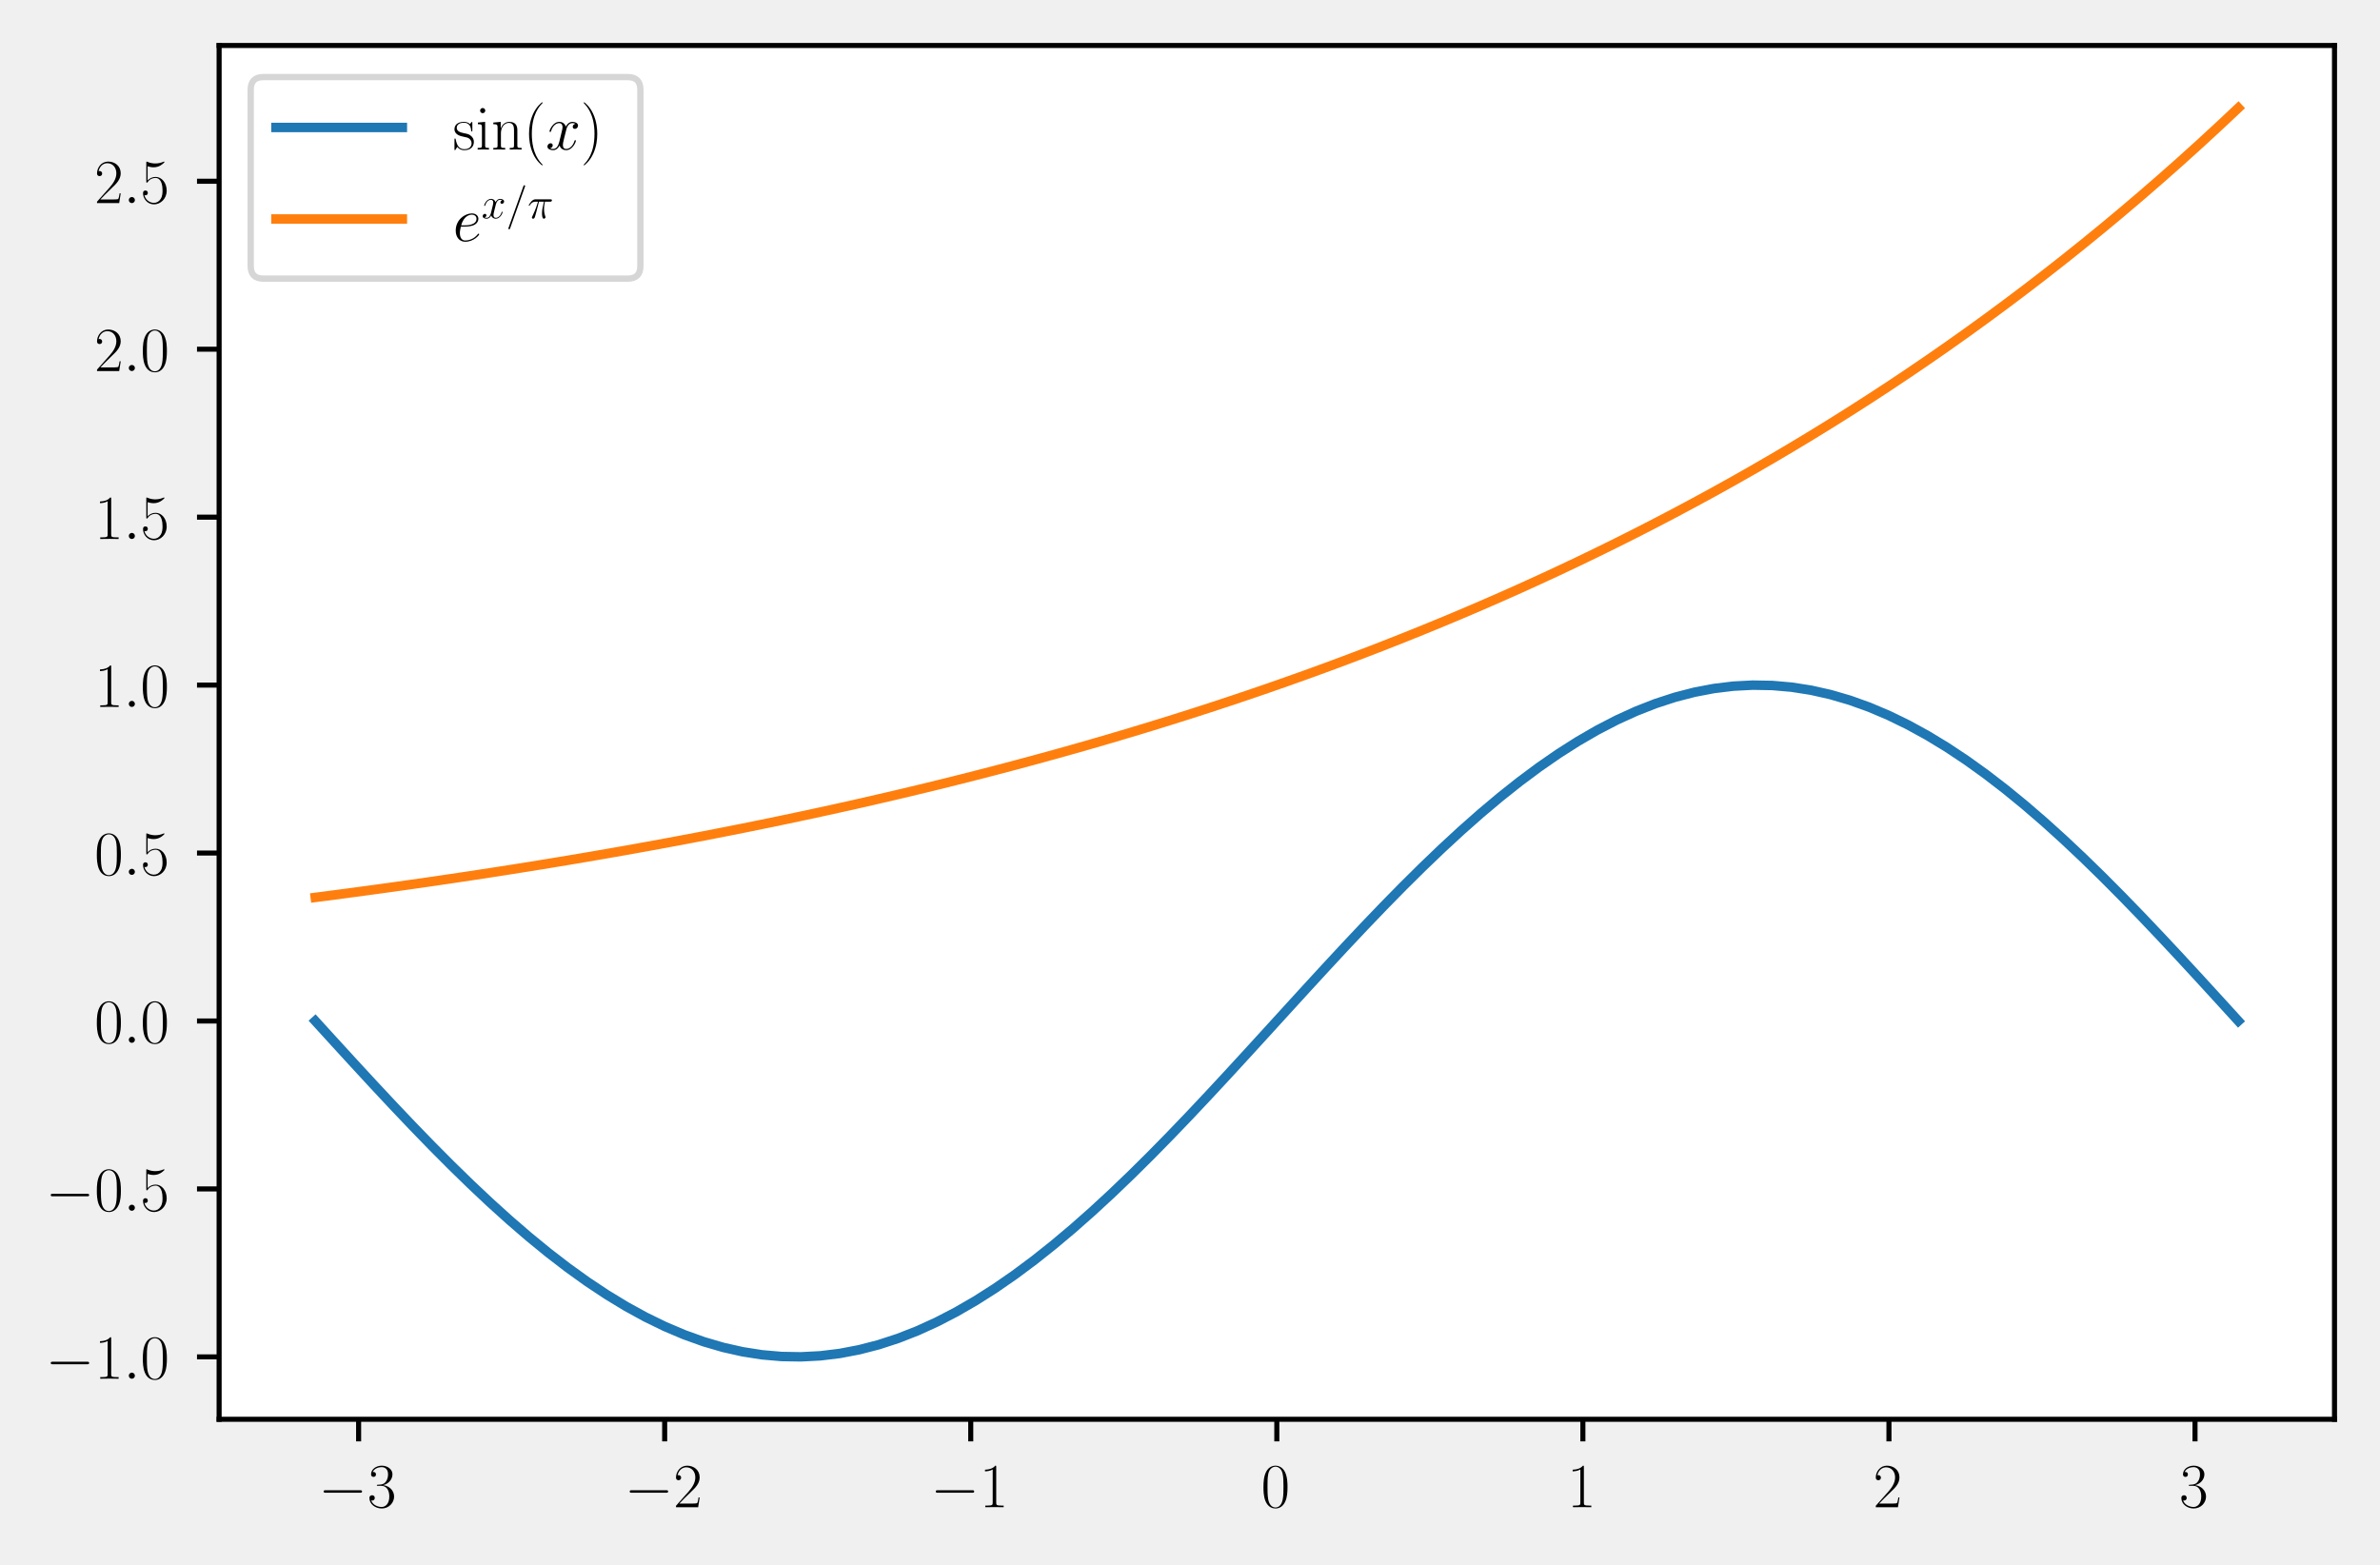
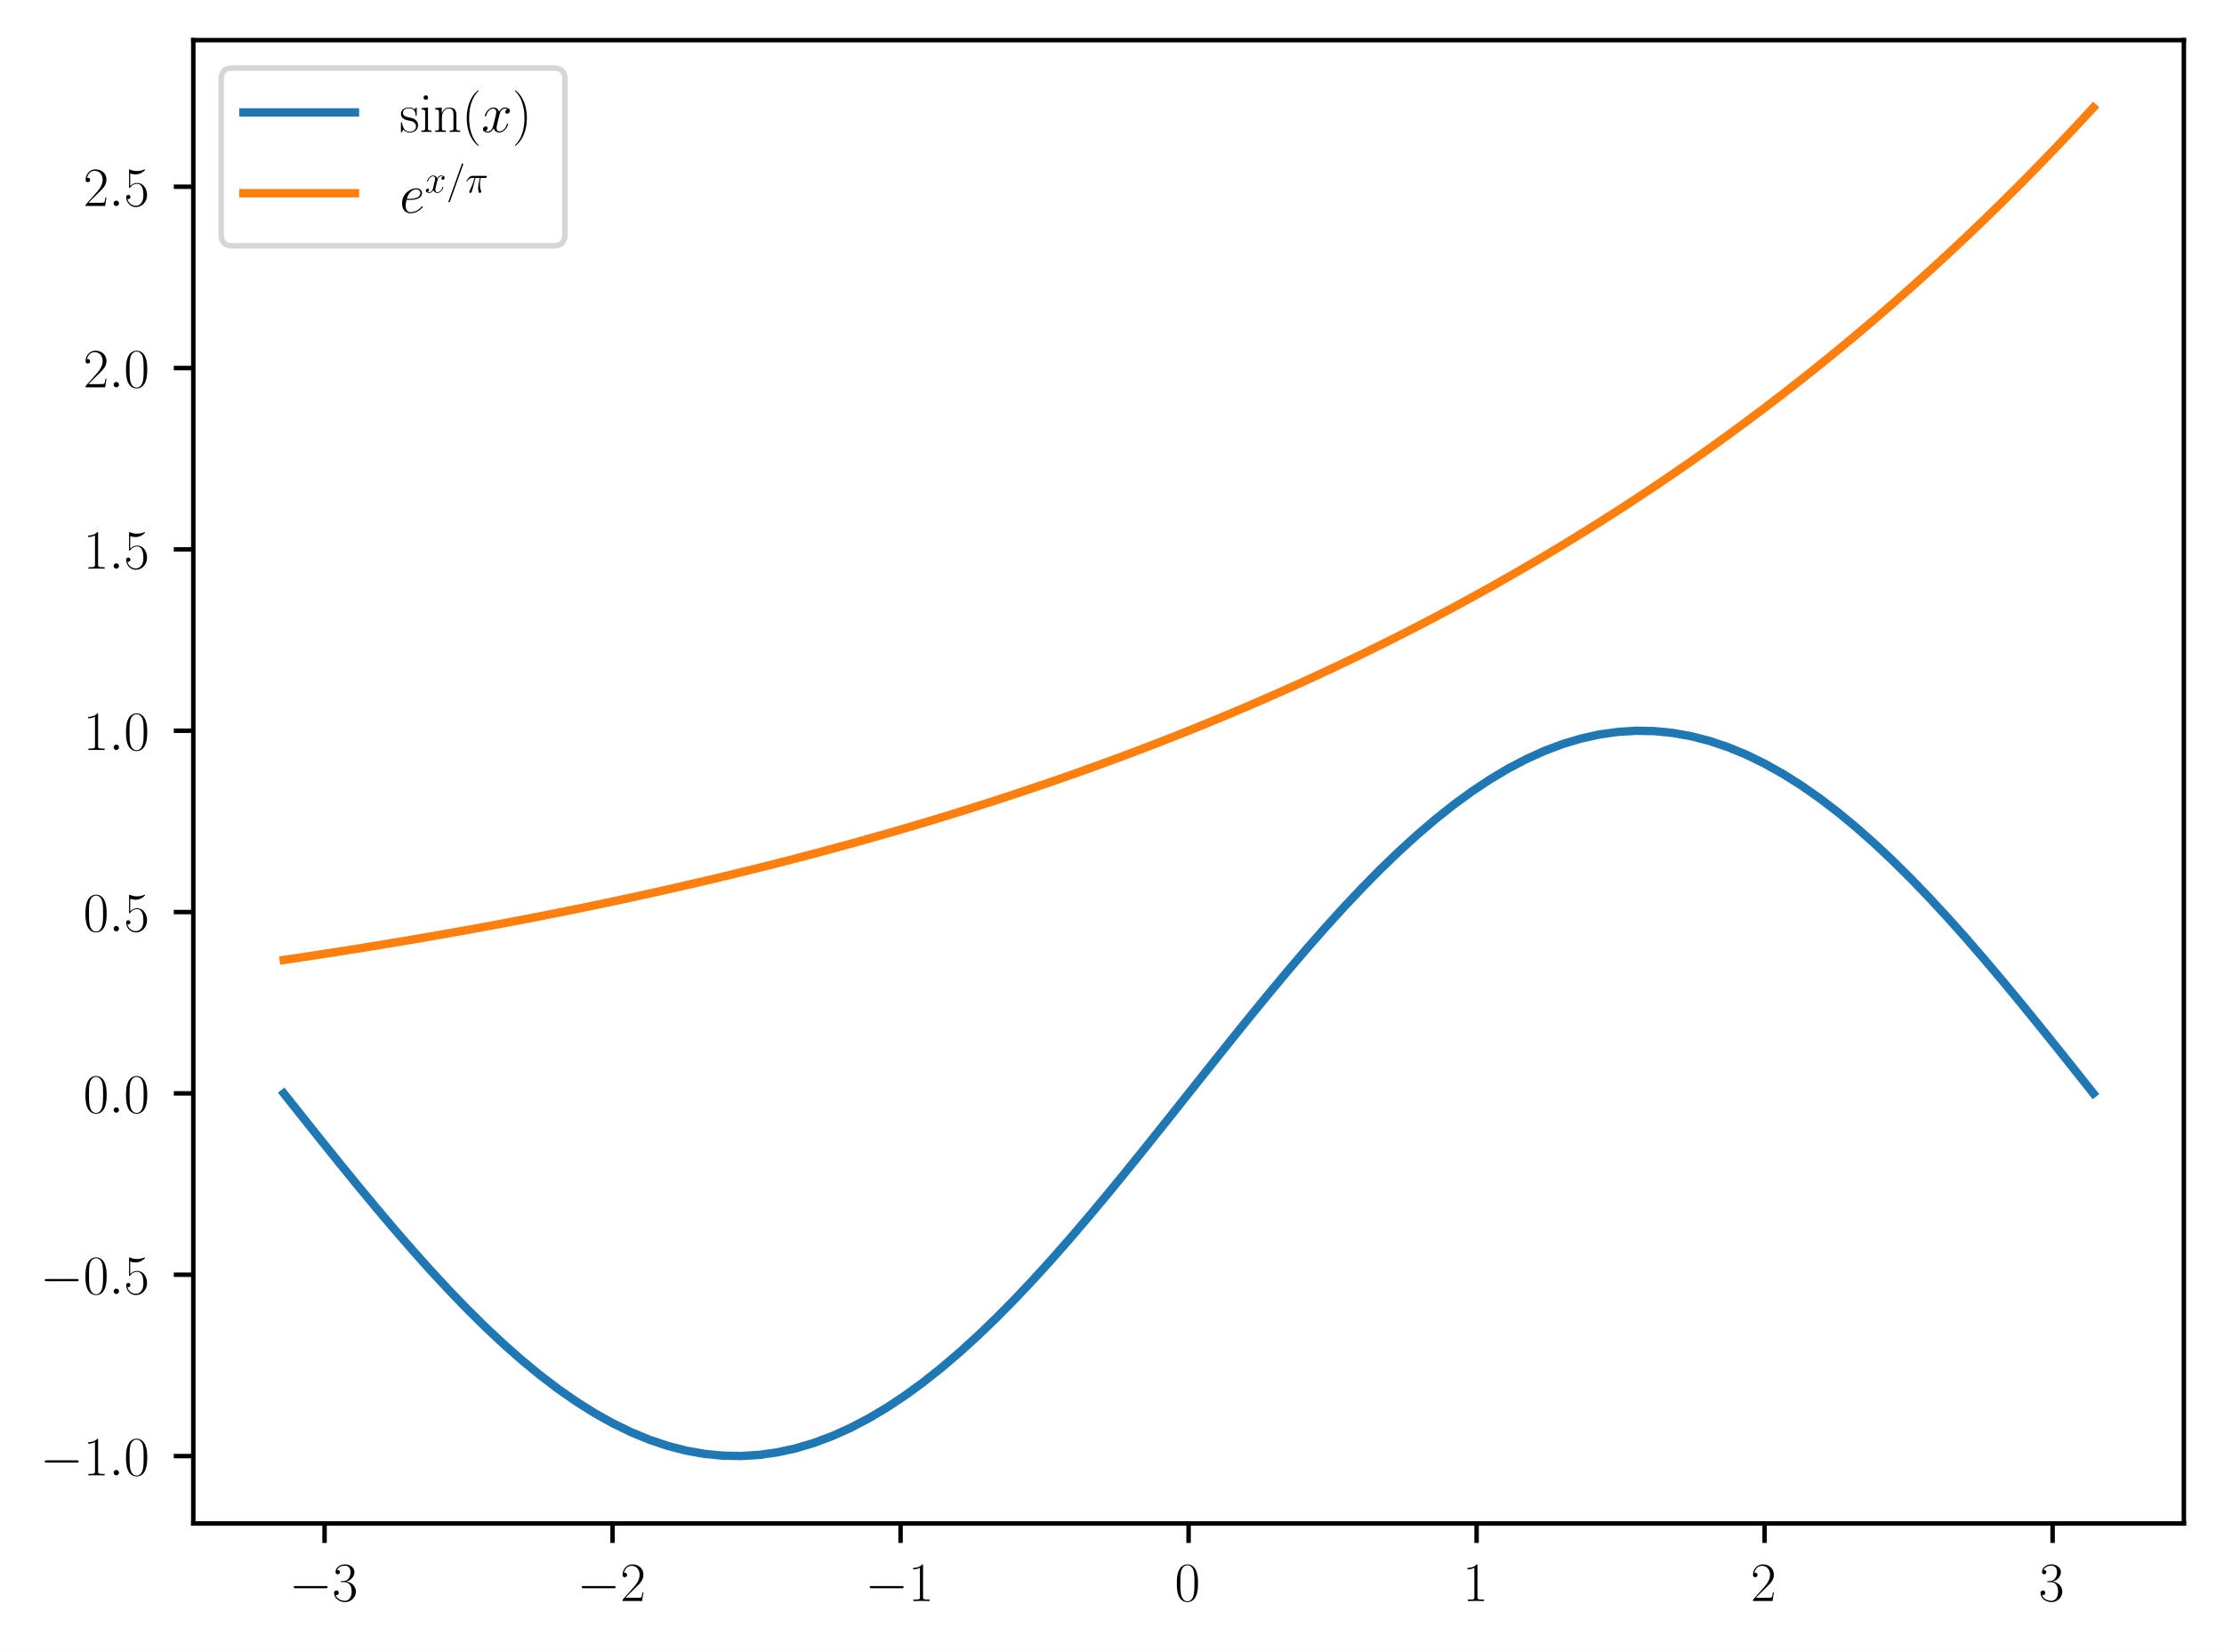
- <svg xmlns="http://www.w3.org/2000/svg" xmlns:xlink="http://www.w3.org/1999/xlink" width="376.679pt" height="247.696pt" viewBox="0 0 376.679 247.696" version="1.1">
+ <svg xmlns="http://www.w3.org/2000/svg" xmlns:xlink="http://www.w3.org/1999/xlink" width="398.999pt" height="296.368pt" viewBox="0 0 398.999 296.368" version="1.1">
  <defs>
    <style type="text/css">*{stroke-linejoin: round; stroke-linecap: butt}</style>
  </defs>
  <g id="figure_1">
    <g id="patch_1">
-       <path d="M 0 247.696  L 376.679 247.696  L 376.679 0  L 0 0  L 0 247.696  z " style="fill: none" />
+       <path d="M 0 296.368  L 398.999 296.368  L 398.999 0  L 0 0  z " style="fill: #ffffff" />
    </g>
    <g id="axes_1">
      <g id="patch_2">
-         <path d="M 34.679 224.64  L 369.479 224.64  L 369.479 7.2  L 34.679 7.2  z " style="fill: #ffffff" />
+         <path d="M 34.679 273.312  L 391.799 273.312  L 391.799 7.2  L 34.679 7.2  z " style="fill: #ffffff" />
      </g>
      <g id="matplotlib.axis_1">
        <g id="xtick_1">
          <g id="line2d_1">
            <defs>
-               <path id="mbd39f20659" d="M 0 0  L 0 3.5  " style="stroke: #000000; stroke-width: 0.8" />
+               <path id="m5d15c2dcaf" d="M 0 0  L 0 3.5  " style="stroke: #000000; stroke-width: 0.8" />
            </defs>
            <g>
-               <use xlink:href="#mbd39f20659" x="56.756" y="224.64" style="stroke: #000000; stroke-width: 0.8" />
+               <use xlink:href="#m5d15c2dcaf" x="58.228" y="273.312" style="stroke: #000000; stroke-width: 0.8" />
            </g>
          </g>
          <g id="text_1">
-             <g transform="translate(50.39085 238.5585)scale(0.1 -0.1)">
+             <g transform="translate(51.86266 287.2305) scale(0.1 -0.1)">
              <defs>
                <path id="CMSY10-0" d="M 4218 1472  C 4326 1472 4442 1472 4442 1600  C 4442 1728 4326 1728 4218 1728  L 755 1728  C 646 1728 531 1728 531 1600  C 531 1472 646 1472 755 1472  L 4218 1472  z " transform="scale(0.015625)" />
                <path id="CMR17-33" d="M 1414 2176  C 1984 2176 2234 1673 2234 1094  C 2234 322 1824 25 1453 25  C 1114 25 563 193 390 691  C 422 678 454 678 486 678  C 640 678 755 780 755 947  C 755 1132 614 1216 486 1216  C 378 1216 211 1164 211 927  C 211 335 787 -128 1466 -128  C 2176 -128 2720 432 2720 1087  C 2720 1718 2208 2176 1600 2246  C 2086 2347 2554 2776 2554 3353  C 2554 3856 2048 4224 1472 4224  C 890 4224 378 3862 378 3347  C 378 3123 544 3084 627 3084  C 762 3084 877 3167 877 3334  C 877 3500 762 3584 627 3584  C 602 3584 570 3584 544 3571  C 730 3999 1235 4076 1459 4076  C 1683 4076 2106 3966 2106 3347  C 2106 3167 2080 2851 1862 2574  C 1670 2329 1453 2316 1242 2297  C 1210 2297 1062 2284 1037 2284  C 992 2278 966 2272 966 2227  C 966 2182 973 2176 1101 2176  L 1414 2176  z " transform="scale(0.015625)" />
              </defs>
              <use xlink:href="#CMSY10-0" transform="scale(0.996264)" />
-               <use xlink:href="#CMR17-33" transform="translate(77.48747 0)scale(0.996264)" />
+               <use xlink:href="#CMR17-33" transform="translate(77.48747 0) scale(0.996264)" />
            </g>
          </g>
        </g>
        <g id="xtick_2">
          <g id="line2d_2">
            <g>
-               <use xlink:href="#mbd39f20659" x="105.197" y="224.64" style="stroke: #000000; stroke-width: 0.8" />
+               <use xlink:href="#m5d15c2dcaf" x="109.898" y="273.312" style="stroke: #000000; stroke-width: 0.8" />
            </g>
          </g>
          <g id="text_2">
-             <g transform="translate(98.83183 238.5585)scale(0.1 -0.1)">
+             <g transform="translate(103.533 287.2305) scale(0.1 -0.1)">
              <defs>
                <path id="CMR17-32" d="M 2669 990  L 2554 990  C 2490 537 2438 460 2413 422  C 2381 371 1920 371 1830 371  L 602 371  C 832 620 1280 1073 1824 1596  C 2214 1966 2669 2400 2669 3033  C 2669 3788 2067 4224 1395 4224  C 691 4224 262 3603 262 3027  C 262 2777 448 2745 525 2745  C 589 2745 781 2783 781 3007  C 781 3206 614 3264 525 3264  C 486 3264 448 3257 422 3244  C 544 3788 915 4057 1306 4057  C 1862 4057 2227 3616 2227 3033  C 2227 2477 1901 1998 1536 1583  L 262 147  L 262 0  L 2515 0  L 2669 990  z " transform="scale(0.015625)" />
              </defs>
              <use xlink:href="#CMSY10-0" transform="scale(0.996264)" />
-               <use xlink:href="#CMR17-32" transform="translate(77.48747 0)scale(0.996264)" />
+               <use xlink:href="#CMR17-32" transform="translate(77.48747 0) scale(0.996264)" />
            </g>
          </g>
        </g>
        <g id="xtick_3">
          <g id="line2d_3">
            <g>
-               <use xlink:href="#mbd39f20659" x="153.638" y="224.64" style="stroke: #000000; stroke-width: 0.8" />
+               <use xlink:href="#m5d15c2dcaf" x="161.568" y="273.312" style="stroke: #000000; stroke-width: 0.8" />
            </g>
          </g>
          <g id="text_3">
-             <g transform="translate(147.2728 238.5585)scale(0.1 -0.1)">
+             <g transform="translate(155.2034 287.2305) scale(0.1 -0.1)">
              <defs>
                <path id="CMR17-31" d="M 1702 4083  C 1702 4217 1696 4224 1606 4224  C 1357 3927 979 3833 621 3820  C 602 3820 570 3820 563 3808  C 557 3795 557 3782 557 3648  C 755 3648 1088 3686 1344 3839  L 1344 467  C 1344 243 1331 166 781 166  L 589 166  L 589 0  C 896 6 1216 12 1523 12  C 1830 12 2150 6 2458 0  L 2458 166  L 2266 166  C 1715 166 1702 236 1702 467  L 1702 4083  z " transform="scale(0.015625)" />
              </defs>
              <use xlink:href="#CMSY10-0" transform="scale(0.996264)" />
-               <use xlink:href="#CMR17-31" transform="translate(77.48747 0)scale(0.996264)" />
+               <use xlink:href="#CMR17-31" transform="translate(77.48747 0) scale(0.996264)" />
            </g>
          </g>
        </g>
        <g id="xtick_4">
          <g id="line2d_4">
            <g>
-               <use xlink:href="#mbd39f20659" x="202.079" y="224.64" style="stroke: #000000; stroke-width: 0.8" />
+               <use xlink:href="#m5d15c2dcaf" x="213.239" y="273.312" style="stroke: #000000; stroke-width: 0.8" />
            </g>
          </g>
          <g id="text_4">
-             <g transform="translate(199.5882 238.5585)scale(0.1 -0.1)">
+             <g transform="translate(210.7482 287.2305) scale(0.1 -0.1)">
              <defs>
                <path id="CMR17-30" d="M 2688 2038  C 2688 2430 2682 3099 2413 3613  C 2176 4063 1798 4224 1466 4224  C 1158 4224 768 4082 525 3620  C 269 3137 243 2539 243 2038  C 243 1671 250 1112 448 623  C 723 -39 1216 -128 1466 -128  C 1760 -128 2208 -7 2470 604  C 2662 1048 2688 1568 2688 2038  z M 1466 -26  C 1056 -26 813 328 723 816  C 653 1196 653 1749 653 2109  C 653 2604 653 3015 736 3407  C 858 3954 1216 4121 1466 4121  C 1728 4121 2067 3947 2189 3420  C 2272 3054 2278 2623 2278 2109  C 2278 1691 2278 1176 2202 797  C 2067 96 1690 -26 1466 -26  z " transform="scale(0.015625)" />
              </defs>
              <use xlink:href="#CMR17-30" transform="scale(0.996264)" />
            </g>
          </g>
        </g>
        <g id="xtick_5">
          <g id="line2d_5">
            <g>
-               <use xlink:href="#mbd39f20659" x="250.52" y="224.64" style="stroke: #000000; stroke-width: 0.8" />
+               <use xlink:href="#m5d15c2dcaf" x="264.909" y="273.312" style="stroke: #000000; stroke-width: 0.8" />
            </g>
          </g>
          <g id="text_5">
-             <g transform="translate(248.0291 238.5585)scale(0.1 -0.1)">
+             <g transform="translate(262.4185 287.2305) scale(0.1 -0.1)">
              <use xlink:href="#CMR17-31" transform="scale(0.996264)" />
            </g>
          </g>
        </g>
        <g id="xtick_6">
          <g id="line2d_6">
            <g>
-               <use xlink:href="#mbd39f20659" x="298.961" y="224.64" style="stroke: #000000; stroke-width: 0.8" />
+               <use xlink:href="#m5d15c2dcaf" x="316.58" y="273.312" style="stroke: #000000; stroke-width: 0.8" />
            </g>
          </g>
          <g id="text_6">
-             <g transform="translate(296.4701 238.5585)scale(0.1 -0.1)">
+             <g transform="translate(314.0889 287.2305) scale(0.1 -0.1)">
              <use xlink:href="#CMR17-32" transform="scale(0.996264)" />
            </g>
          </g>
        </g>
        <g id="xtick_7">
          <g id="line2d_7">
            <g>
-               <use xlink:href="#mbd39f20659" x="347.402" y="224.64" style="stroke: #000000; stroke-width: 0.8" />
+               <use xlink:href="#m5d15c2dcaf" x="368.25" y="273.312" style="stroke: #000000; stroke-width: 0.8" />
            </g>
          </g>
          <g id="text_7">
-             <g transform="translate(344.9111 238.5585)scale(0.1 -0.1)">
+             <g transform="translate(365.7593 287.2305) scale(0.1 -0.1)">
              <use xlink:href="#CMR17-33" transform="scale(0.996264)" />
            </g>
          </g>
        </g>
      </g>
      <g id="matplotlib.axis_2">
        <g id="ytick_1">
          <g id="line2d_8">
            <defs>
-               <path id="m87d8691b9e" d="M 0 0  L -3.5 0  " style="stroke: #000000; stroke-width: 0.8" />
+               <path id="ma0bef696fd" d="M 0 0  L -3.5 0  " style="stroke: #000000; stroke-width: 0.8" />
            </defs>
            <g>
-               <use xlink:href="#m87d8691b9e" x="34.679" y="214.763" style="stroke: #000000; stroke-width: 0.8" />
+               <use xlink:href="#ma0bef696fd" x="34.679" y="261.224" style="stroke: #000000; stroke-width: 0.8" />
            </g>
          </g>
          <g id="text_8">
-             <g transform="translate(7.2 218.2223)scale(0.1 -0.1)">
+             <g transform="translate(7.2 264.6834) scale(0.1 -0.1)">
              <defs>
                <path id="CMMI12-3a" d="M 1178 307  C 1178 492 1024 620 870 620  C 685 620 557 467 557 313  C 557 128 710 0 864 0  C 1050 0 1178 153 1178 307  z " transform="scale(0.015625)" />
              </defs>
              <use xlink:href="#CMSY10-0" transform="scale(0.996264)" />
-               <use xlink:href="#CMR17-31" transform="translate(77.48747 0)scale(0.996264)" />
-               <use xlink:href="#CMMI12-3a" transform="translate(123.1779 0)scale(0.996264)" />
-               <use xlink:href="#CMR17-30" transform="translate(150.2751 0)scale(0.996264)" />
+               <use xlink:href="#CMR17-31" transform="translate(77.48747 0) scale(0.996264)" />
+               <use xlink:href="#CMMI12-3a" transform="translate(123.1779 0) scale(0.996264)" />
+               <use xlink:href="#CMR17-30" transform="translate(150.2751 0) scale(0.996264)" />
            </g>
          </g>
        </g>
        <g id="ytick_2">
          <g id="line2d_9">
            <g>
-               <use xlink:href="#m87d8691b9e" x="34.679" y="188.181" style="stroke: #000000; stroke-width: 0.8" />
+               <use xlink:href="#ma0bef696fd" x="34.679" y="228.692" style="stroke: #000000; stroke-width: 0.8" />
            </g>
          </g>
          <g id="text_9">
-             <g transform="translate(7.2 191.6402)scale(0.1 -0.1)">
+             <g transform="translate(7.2 232.1512) scale(0.1 -0.1)">
              <defs>
                <path id="CMR17-35" d="M 730 3750  C 794 3724 1056 3641 1325 3641  C 1920 3641 2246 3961 2432 4140  C 2432 4191 2432 4224 2394 4224  C 2387 4224 2374 4224 2323 4198  C 2099 4102 1837 4032 1517 4032  C 1325 4032 1037 4055 723 4191  C 653 4224 640 4224 634 4224  C 602 4224 595 4217 595 4090  L 595 2231  C 595 2113 595 2080 659 2080  C 691 2080 704 2093 736 2139  C 941 2435 1222 2560 1542 2560  C 1766 2560 2246 2415 2246 1293  C 2246 1087 2246 716 2054 422  C 1894 159 1645 25 1370 25  C 947 25 518 319 403 812  C 429 806 480 793 506 793  C 589 793 749 838 749 1036  C 749 1209 627 1280 506 1280  C 358 1280 262 1190 262 1011  C 262 454 704 -128 1382 -128  C 2042 -128 2669 441 2669 1267  C 2669 2054 2170 2662 1549 2662  C 1222 2662 947 2540 730 2304  L 730 3750  z " transform="scale(0.015625)" />
              </defs>
              <use xlink:href="#CMSY10-0" transform="scale(0.996264)" />
-               <use xlink:href="#CMR17-30" transform="translate(77.48747 0)scale(0.996264)" />
-               <use xlink:href="#CMMI12-3a" transform="translate(123.1779 0)scale(0.996264)" />
-               <use xlink:href="#CMR17-35" transform="translate(150.2751 0)scale(0.996264)" />
+               <use xlink:href="#CMR17-30" transform="translate(77.48747 0) scale(0.996264)" />
+               <use xlink:href="#CMMI12-3a" transform="translate(123.1779 0) scale(0.996264)" />
+               <use xlink:href="#CMR17-35" transform="translate(150.2751 0) scale(0.996264)" />
            </g>
          </g>
        </g>
        <g id="ytick_3">
          <g id="line2d_10">
            <g>
-               <use xlink:href="#m87d8691b9e" x="34.679" y="161.599" style="stroke: #000000; stroke-width: 0.8" />
+               <use xlink:href="#ma0bef696fd" x="34.679" y="196.16" style="stroke: #000000; stroke-width: 0.8" />
            </g>
          </g>
          <g id="text_10">
-             <g transform="translate(14.94874 165.0581)scale(0.1 -0.1)">
+             <g transform="translate(14.94874 199.6189) scale(0.1 -0.1)">
              <use xlink:href="#CMR17-30" transform="scale(0.996264)" />
-               <use xlink:href="#CMMI12-3a" transform="translate(45.69048 0)scale(0.996264)" />
-               <use xlink:href="#CMR17-30" transform="translate(72.78765 0)scale(0.996264)" />
+               <use xlink:href="#CMMI12-3a" transform="translate(45.69048 0) scale(0.996264)" />
+               <use xlink:href="#CMR17-30" transform="translate(72.78765 0) scale(0.996264)" />
            </g>
          </g>
        </g>
        <g id="ytick_4">
          <g id="line2d_11">
            <g>
-               <use xlink:href="#m87d8691b9e" x="34.679" y="135.017" style="stroke: #000000; stroke-width: 0.8" />
+               <use xlink:href="#ma0bef696fd" x="34.679" y="163.627" style="stroke: #000000; stroke-width: 0.8" />
            </g>
          </g>
          <g id="text_11">
-             <g transform="translate(14.94874 138.476)scale(0.1 -0.1)">
+             <g transform="translate(14.94874 167.0867) scale(0.1 -0.1)">
              <use xlink:href="#CMR17-30" transform="scale(0.996264)" />
-               <use xlink:href="#CMMI12-3a" transform="translate(45.69048 0)scale(0.996264)" />
-               <use xlink:href="#CMR17-35" transform="translate(72.78765 0)scale(0.996264)" />
+               <use xlink:href="#CMMI12-3a" transform="translate(45.69048 0) scale(0.996264)" />
+               <use xlink:href="#CMR17-35" transform="translate(72.78765 0) scale(0.996264)" />
            </g>
          </g>
        </g>
        <g id="ytick_5">
          <g id="line2d_12">
            <g>
-               <use xlink:href="#m87d8691b9e" x="34.679" y="108.435" style="stroke: #000000; stroke-width: 0.8" />
+               <use xlink:href="#ma0bef696fd" x="34.679" y="131.095" style="stroke: #000000; stroke-width: 0.8" />
            </g>
          </g>
          <g id="text_12">
-             <g transform="translate(14.94874 111.8939)scale(0.1 -0.1)">
+             <g transform="translate(14.94874 134.5544) scale(0.1 -0.1)">
              <use xlink:href="#CMR17-31" transform="scale(0.996264)" />
-               <use xlink:href="#CMMI12-3a" transform="translate(45.69048 0)scale(0.996264)" />
-               <use xlink:href="#CMR17-30" transform="translate(72.78765 0)scale(0.996264)" />
+               <use xlink:href="#CMMI12-3a" transform="translate(45.69048 0) scale(0.996264)" />
+               <use xlink:href="#CMR17-30" transform="translate(72.78765 0) scale(0.996264)" />
            </g>
          </g>
        </g>
        <g id="ytick_6">
          <g id="line2d_13">
            <g>
-               <use xlink:href="#m87d8691b9e" x="34.679" y="81.853" style="stroke: #000000; stroke-width: 0.8" />
+               <use xlink:href="#ma0bef696fd" x="34.679" y="98.563" style="stroke: #000000; stroke-width: 0.8" />
            </g>
          </g>
          <g id="text_13">
-             <g transform="translate(14.94874 85.31185)scale(0.1 -0.1)">
+             <g transform="translate(14.94874 102.0222) scale(0.1 -0.1)">
              <use xlink:href="#CMR17-31" transform="scale(0.996264)" />
-               <use xlink:href="#CMMI12-3a" transform="translate(45.69048 0)scale(0.996264)" />
-               <use xlink:href="#CMR17-35" transform="translate(72.78765 0)scale(0.996264)" />
+               <use xlink:href="#CMMI12-3a" transform="translate(45.69048 0) scale(0.996264)" />
+               <use xlink:href="#CMR17-35" transform="translate(72.78765 0) scale(0.996264)" />
            </g>
          </g>
        </g>
        <g id="ytick_7">
          <g id="line2d_14">
            <g>
-               <use xlink:href="#m87d8691b9e" x="34.679" y="55.271" style="stroke: #000000; stroke-width: 0.8" />
+               <use xlink:href="#ma0bef696fd" x="34.679" y="66.031" style="stroke: #000000; stroke-width: 0.8" />
            </g>
          </g>
          <g id="text_14">
-             <g transform="translate(14.94874 58.72975)scale(0.1 -0.1)">
+             <g transform="translate(14.94874 69.4899) scale(0.1 -0.1)">
              <use xlink:href="#CMR17-32" transform="scale(0.996264)" />
-               <use xlink:href="#CMMI12-3a" transform="translate(45.69048 0)scale(0.996264)" />
-               <use xlink:href="#CMR17-30" transform="translate(72.78765 0)scale(0.996264)" />
+               <use xlink:href="#CMMI12-3a" transform="translate(45.69048 0) scale(0.996264)" />
+               <use xlink:href="#CMR17-30" transform="translate(72.78765 0) scale(0.996264)" />
            </g>
          </g>
        </g>
        <g id="ytick_8">
          <g id="line2d_15">
            <g>
-               <use xlink:href="#m87d8691b9e" x="34.679" y="28.688" style="stroke: #000000; stroke-width: 0.8" />
+               <use xlink:href="#ma0bef696fd" x="34.679" y="33.498" style="stroke: #000000; stroke-width: 0.8" />
            </g>
          </g>
          <g id="text_15">
-             <g transform="translate(14.94874 32.14766)scale(0.1 -0.1)">
+             <g transform="translate(14.94874 36.95765) scale(0.1 -0.1)">
              <use xlink:href="#CMR17-32" transform="scale(0.996264)" />
-               <use xlink:href="#CMMI12-3a" transform="translate(45.69048 0)scale(0.996264)" />
-               <use xlink:href="#CMR17-35" transform="translate(72.78765 0)scale(0.996264)" />
+               <use xlink:href="#CMMI12-3a" transform="translate(45.69048 0) scale(0.996264)" />
+               <use xlink:href="#CMR17-35" transform="translate(72.78765 0) scale(0.996264)" />
            </g>
          </g>
        </g>
      </g>
      <g id="line2d_16">
-         <path d="M 49.897 161.599  L 52.971 164.971  L 56.046 168.329  L 59.12 171.66  L 62.195 174.951  L 65.269 178.188  L 68.343 181.358  L 71.418 184.449  L 74.492 187.447  L 77.566 190.342  L 80.641 193.12  L 83.715 195.772  L 86.79 198.286  L 89.864 200.653  L 92.938 202.862  L 96.013 204.905  L 99.087 206.774  L 102.161 208.461  L 105.236 209.959  L 108.31 211.262  L 111.385 212.365  L 114.459 213.264  L 117.533 213.955  L 120.608 214.435  L 123.682 214.703  L 126.757 214.756  L 129.831 214.596  L 132.905 214.222  L 135.98 213.636  L 139.054 212.841  L 142.128 211.839  L 145.203 210.635  L 148.277 209.234  L 151.352 207.64  L 154.426 205.862  L 157.5 203.905  L 160.575 201.778  L 163.649 199.489  L 166.723 197.047  L 169.798 194.463  L 172.872 191.746  L 175.947 188.908  L 179.021 185.96  L 182.095 182.914  L 185.17 179.782  L 188.244 176.577  L 191.318 173.312  L 194.393 169.999  L 197.467 166.652  L 200.542 163.286  L 203.616 159.912  L 206.69 156.545  L 209.765 153.199  L 212.839 149.886  L 215.914 146.621  L 218.988 143.416  L 222.062 140.284  L 225.137 137.238  L 228.211 134.29  L 231.285 131.452  L 234.36 128.735  L 237.434 126.151  L 240.509 123.709  L 243.583 121.42  L 246.657 119.293  L 249.732 117.336  L 252.806 115.557  L 255.88 113.964  L 258.955 112.563  L 262.029 111.359  L 265.104 110.357  L 268.178 109.562  L 271.252 108.976  L 274.327 108.602  L 277.401 108.441  L 280.476 108.495  L 283.55 108.762  L 286.624 109.242  L 289.699 109.933  L 292.773 110.832  L 295.847 111.936  L 298.922 113.239  L 301.996 114.737  L 305.071 116.424  L 308.145 118.293  L 311.219 120.336  L 314.294 122.545  L 317.368 124.911  L 320.442 127.426  L 323.517 130.077  L 326.591 132.856  L 329.666 135.751  L 332.74 138.749  L 335.814 141.84  L 338.889 145.01  L 341.963 148.247  L 345.038 151.537  L 348.112 154.869  L 351.186 158.227  L 354.261 161.599  " clip-path="url(#p121cc0a175)" style="fill: none; stroke: #1f77b4; stroke-width: 1.5; stroke-linecap: square" />
+         <path d="M 50.912 196.16  L 54.191 200.286  L 57.47 204.396  L 60.75 208.473  L 64.029 212.5  L 67.308 216.462  L 70.588 220.342  L 73.867 224.124  L 77.146 227.794  L 80.426 231.336  L 83.705 234.737  L 86.984 237.982  L 90.264 241.059  L 93.543 243.956  L 96.822 246.659  L 100.102 249.16  L 103.381 251.447  L 106.66 253.511  L 109.94 255.344  L 113.219 256.94  L 116.498 258.29  L 119.778 259.39  L 123.057 260.236  L 126.336 260.823  L 129.616 261.15  L 132.895 261.216  L 136.174 261.02  L 139.454 260.562  L 142.733 259.845  L 146.012 258.872  L 149.292 257.646  L 152.571 256.172  L 155.85 254.457  L 159.13 252.507  L 162.409 250.33  L 165.688 247.936  L 168.968 245.332  L 172.247 242.531  L 175.526 239.543  L 178.806 236.38  L 182.085 233.055  L 185.364 229.582  L 188.644 225.974  L 191.923 222.246  L 195.202 218.413  L 198.482 214.49  L 201.761 210.494  L 205.04 206.44  L 208.32 202.344  L 211.599 198.224  L 214.878 194.095  L 218.158 189.975  L 221.437 185.879  L 224.717 181.825  L 227.996 177.829  L 231.275 173.906  L 234.555 170.073  L 237.834 166.345  L 241.113 162.738  L 244.393 159.264  L 247.672 155.939  L 250.951 152.777  L 254.231 149.789  L 257.51 146.987  L 260.789 144.384  L 264.069 141.989  L 267.348 139.812  L 270.627 137.862  L 273.907 136.147  L 277.186 134.674  L 280.465 133.448  L 283.745 132.474  L 287.024 131.757  L 290.303 131.3  L 293.583 131.103  L 296.862 131.169  L 300.141 131.496  L 303.421 132.084  L 306.7 132.929  L 309.979 134.029  L 313.259 135.38  L 316.538 136.975  L 319.817 138.808  L 323.097 140.873  L 326.376 143.16  L 329.655 145.66  L 332.935 148.364  L 336.214 151.26  L 339.493 154.337  L 342.773 157.582  L 346.052 160.983  L 349.331 164.526  L 352.611 168.195  L 355.89 171.978  L 359.169 175.857  L 362.449 179.819  L 365.728 183.846  L 369.007 187.923  L 372.287 192.033  L 375.566 196.16  " clip-path="url(#pe320cfc5e6)" style="fill: none; stroke: #1f77b4; stroke-width: 1.5; stroke-linecap: square" />
      </g>
      <g id="line2d_17">
-         <path d="M 49.897 142.041  L 52.971 141.642  L 56.046 141.234  L 59.12 140.819  L 62.195 140.395  L 65.269 139.962  L 68.343 139.521  L 71.418 139.07  L 74.492 138.61  L 77.566 138.141  L 80.641 137.662  L 83.715 137.174  L 86.79 136.675  L 89.864 136.167  L 92.938 135.648  L 96.013 135.118  L 99.087 134.578  L 102.161 134.026  L 105.236 133.464  L 108.31 132.89  L 111.385 132.304  L 114.459 131.706  L 117.533 131.096  L 120.608 130.473  L 123.682 129.838  L 126.757 129.19  L 129.831 128.529  L 132.905 127.854  L 135.98 127.165  L 139.054 126.462  L 142.128 125.745  L 145.203 125.014  L 148.277 124.267  L 151.352 123.505  L 154.426 122.728  L 157.5 121.934  L 160.575 121.125  L 163.649 120.299  L 166.723 119.456  L 169.798 118.596  L 172.872 117.719  L 175.947 116.823  L 179.021 115.909  L 182.095 114.977  L 185.17 114.025  L 188.244 113.055  L 191.318 112.064  L 194.393 111.053  L 197.467 110.022  L 200.542 108.969  L 203.616 107.895  L 206.69 106.799  L 209.765 105.681  L 212.839 104.54  L 215.914 103.375  L 218.988 102.187  L 222.062 100.974  L 225.137 99.737  L 228.211 98.475  L 231.285 97.187  L 234.36 95.872  L 237.434 94.531  L 240.509 93.162  L 243.583 91.765  L 246.657 90.34  L 249.732 88.886  L 252.806 87.402  L 255.88 85.888  L 258.955 84.343  L 262.029 82.766  L 265.104 81.158  L 268.178 79.516  L 271.252 77.841  L 274.327 76.132  L 277.401 74.388  L 280.476 72.608  L 283.55 70.792  L 286.624 68.939  L 289.699 67.048  L 292.773 65.118  L 295.847 63.149  L 298.922 61.14  L 301.996 59.09  L 305.071 56.998  L 308.145 54.863  L 311.219 52.685  L 314.294 50.462  L 317.368 48.194  L 320.442 45.88  L 323.517 43.519  L 326.591 41.109  L 329.666 38.65  L 332.74 36.141  L 335.814 33.581  L 338.889 30.968  L 341.963 28.302  L 345.038 25.582  L 348.112 22.806  L 351.186 19.974  L 354.261 17.084  " clip-path="url(#p121cc0a175)" style="fill: none; stroke: #ff7f0e; stroke-width: 1.5; stroke-linecap: square" />
+         <path d="M 50.912 172.224  L 54.191 171.735  L 57.47 171.237  L 60.75 170.728  L 64.029 170.209  L 67.308 169.68  L 70.588 169.139  L 73.867 168.588  L 77.146 168.025  L 80.426 167.451  L 83.705 166.865  L 86.984 166.267  L 90.264 165.657  L 93.543 165.035  L 96.822 164.4  L 100.102 163.752  L 103.381 163.09  L 106.66 162.415  L 109.94 161.727  L 113.219 161.024  L 116.498 160.307  L 119.778 159.575  L 123.057 158.829  L 126.336 158.067  L 129.616 157.289  L 132.895 156.496  L 136.174 155.687  L 139.454 154.861  L 142.733 154.018  L 146.012 153.158  L 149.292 152.281  L 152.571 151.385  L 155.85 150.471  L 159.13 149.539  L 162.409 148.588  L 165.688 147.617  L 168.968 146.626  L 172.247 145.615  L 175.526 144.584  L 178.806 143.531  L 182.085 142.457  L 185.364 141.361  L 188.644 140.243  L 191.923 139.102  L 195.202 137.937  L 198.482 136.749  L 201.761 135.537  L 205.04 134.3  L 208.32 133.037  L 211.599 131.749  L 214.878 130.435  L 218.158 129.093  L 221.437 127.725  L 224.717 126.328  L 227.996 124.903  L 231.275 123.449  L 234.555 121.965  L 237.834 120.451  L 241.113 118.906  L 244.393 117.329  L 247.672 115.721  L 250.951 114.079  L 254.231 112.404  L 257.51 110.695  L 260.789 108.951  L 264.069 107.171  L 267.348 105.355  L 270.627 103.502  L 273.907 101.611  L 277.186 99.681  L 280.465 97.712  L 283.745 95.703  L 287.024 93.653  L 290.303 91.561  L 293.583 89.427  L 296.862 87.249  L 300.141 85.026  L 303.421 82.758  L 306.7 80.444  L 309.979 78.082  L 313.259 75.673  L 316.538 73.214  L 319.817 70.705  L 323.097 68.145  L 326.376 65.532  L 329.655 62.867  L 332.935 60.146  L 336.214 57.371  L 339.493 54.538  L 342.773 51.648  L 346.052 48.699  L 349.331 45.69  L 352.611 42.619  L 355.89 39.486  L 359.169 36.288  L 362.449 33.026  L 365.728 29.697  L 369.007 26.3  L 372.287 22.833  L 375.566 19.296  " clip-path="url(#pe320cfc5e6)" style="fill: none; stroke: #ff7f0e; stroke-width: 1.5; stroke-linecap: square" />
      </g>
      <g id="patch_3">
-         <path d="M 34.679 224.64  L 34.679 7.2  " style="fill: none; stroke: #000000; stroke-width: 0.8; stroke-linejoin: miter; stroke-linecap: square" />
+         <path d="M 34.679 273.312  L 34.679 7.2  " style="fill: none; stroke: #000000; stroke-width: 0.8; stroke-linejoin: miter; stroke-linecap: square" />
      </g>
      <g id="patch_4">
-         <path d="M 369.479 224.64  L 369.479 7.2  " style="fill: none; stroke: #000000; stroke-width: 0.8; stroke-linejoin: miter; stroke-linecap: square" />
+         <path d="M 391.799 273.312  L 391.799 7.2  " style="fill: none; stroke: #000000; stroke-width: 0.8; stroke-linejoin: miter; stroke-linecap: square" />
      </g>
      <g id="patch_5">
-         <path d="M 34.679 224.64  L 369.479 224.64  " style="fill: none; stroke: #000000; stroke-width: 0.8; stroke-linejoin: miter; stroke-linecap: square" />
+         <path d="M 34.679 273.312  L 391.799 273.312  " style="fill: none; stroke: #000000; stroke-width: 0.8; stroke-linejoin: miter; stroke-linecap: square" />
      </g>
      <g id="patch_6">
-         <path d="M 34.679 7.2  L 369.479 7.2  " style="fill: none; stroke: #000000; stroke-width: 0.8; stroke-linejoin: miter; stroke-linecap: square" />
+         <path d="M 34.679 7.2  L 391.799 7.2  " style="fill: none; stroke: #000000; stroke-width: 0.8; stroke-linejoin: miter; stroke-linecap: square" />
      </g>
      <g id="legend_1">
        <g id="patch_7">
          <path d="M 41.679 44.1  L 99.353 44.1  Q 101.353 44.1 101.353 42.1  L 101.353 14.2  Q 101.353 12.2 99.353 12.2  L 41.679 12.2  Q 39.679 12.2 39.679 14.2  L 39.679 42.1  Q 39.679 44.1 41.679 44.1  z " style="fill: #ffffff; opacity: 0.8; stroke: #cccccc; stroke-linejoin: miter" />
        </g>
        <g id="line2d_18">
          <path d="M 43.679 20.172  L 53.679 20.172  L 63.679 20.172  " style="fill: none; stroke: #1f77b4; stroke-width: 1.5; stroke-linecap: square" />
        </g>
        <g id="text_16">
-           <g transform="translate(71.67882 23.67198)scale(0.1 -0.1)">
+           <g transform="translate(71.67882 23.67198) scale(0.1 -0.1)">
            <defs>
              <path id="CMR17-73" d="M 1978 2688  C 1978 2803 1971 2809 1933 2809  C 1907 2809 1901 2803 1824 2707  C 1805 2681 1747 2617 1728 2592  C 1523 2809 1235 2816 1126 2816  C 416 2816 160 2444 160 2073  C 160 1497 813 1363 998 1324  C 1402 1241 1542 1216 1677 1100  C 1760 1024 1901 883 1901 652  C 1901 384 1747 38 1158 38  C 602 38 403 460 288 1024  C 269 1113 269 1120 218 1120  C 166 1120 160 1113 160 985  L 160 64  C 160 -52 166 -58 205 -58  C 237 -58 243 -52 275 0  C 314 57 410 211 448 275  C 576 102 800 -64 1158 -64  C 1792 -64 2131 281 2131 780  C 2131 1107 1958 1280 1875 1356  C 1683 1555 1459 1600 1190 1651  C 838 1728 390 1817 390 2208  C 390 2374 480 2726 1126 2726  C 1811 2726 1850 2086 1862 1881  C 1869 1849 1901 1843 1920 1843  C 1978 1843 1978 1862 1978 1971  L 1978 2688  z " transform="scale(0.015625)" />
              <path id="CMR17-69" d="M 992 3961  C 992 4102 877 4224 730 4224  C 589 4224 467 4108 467 3961  C 467 3820 582 3699 730 3699  C 870 3699 992 3814 992 3961  z M 243 2745  L 243 2579  C 602 2579 653 2540 653 2231  L 653 443  C 653 198 627 166 218 166  L 218 0  C 371 12 646 12 806 12  C 960 12 1222 12 1370 0  L 1370 166  C 992 166 979 205 979 436  L 979 2816  L 243 2745  z " transform="scale(0.015625)" />
              <path id="CMR17-6e" d="M 2656 1954  C 2656 2282 2592 2816 1837 2816  C 1331 2816 1069 2424 973 2166  L 966 2166  L 966 2816  L 211 2745  L 211 2578  C 589 2578 646 2540 646 2231  L 646 443  C 646 198 621 166 211 166  L 211 0  C 365 12 646 12 813 12  C 979 12 1267 12 1421 0  L 1421 166  C 1011 166 986 192 986 443  L 986 1678  C 986 2269 1344 2713 1792 2713  C 2266 2713 2317 2289 2317 1980  L 2317 443  C 2317 198 2291 166 1882 166  L 1882 0  C 2035 12 2317 12 2483 12  C 2650 12 2938 12 3091 0  L 3091 166  C 2682 166 2656 192 2656 443  L 2656 1954  z " transform="scale(0.015625)" />
              <path id="CMR17-28" d="M 1958 -1562  C 1958 -1556 1958 -1543 1939 -1524  C 1645 -1223 858 -403 858 1596  C 858 3595 1632 4408 1946 4729  C 1946 4735 1958 4748 1958 4767  C 1958 4787 1939 4800 1914 4800  C 1843 4800 1299 4325 986 3620  C 666 2909 576 2218 576 1603  C 576 1141 621 360 1005 -467  C 1312 -1133 1837 -1600 1914 -1600  C 1946 -1600 1958 -1588 1958 -1562  z " transform="scale(0.015625)" />
              <path id="CMMI12-78" d="M 3034 2624  C 2829 2585 2752 2431 2752 2310  C 2752 2156 2874 2105 2963 2105  C 3155 2105 3290 2271 3290 2444  C 3290 2694 2982 2816 2714 2816  C 2323 2816 2106 2451 2048 2329  C 1901 2790 1504 2816 1389 2816  C 736 2816 390 1993 390 1849  C 390 1823 416 1790 461 1790  C 512 1790 525 1829 538 1855  C 755 2572 1184 2687 1370 2687  C 1658 2687 1715 2438 1715 2284  C 1715 2143 1677 1993 1600 1678  L 1382 778  C 1286 390 1101 64 762 64  C 730 64 570 64 435 126  C 666 166 717 358 717 435  C 717 563 621 640 499 640  C 346 640 179 505 179 300  C 179 57 480 -64 755 -64  C 1062 -64 1280 153 1414 415  C 1517 64 1837 -64 2074 -64  C 2726 -64 3072 751 3072 896  C 3072 929 3046 955 3008 955  C 2950 955 2944 922 2925 870  C 2752 300 2381 64 2093 64  C 1869 64 1747 204 1747 467  C 1747 607 1773 712 1875 1146  L 2099 2039  C 2195 2425 2413 2687 2707 2687  C 2720 2687 2899 2687 3034 2624  z " transform="scale(0.015625)" />
              <path id="CMR17-29" d="M 1683 1596  C 1683 2057 1638 2839 1254 3665  C 947 4332 422 4800 346 4800  C 326 4800 301 4793 301 4761  C 301 4748 307 4742 314 4729  C 621 4408 1402 3595 1402 1603  C 1402 -396 627 -1210 314 -1530  C 307 -1543 301 -1549 301 -1562  C 301 -1594 326 -1600 346 -1600  C 416 -1600 960 -1127 1274 -422  C 1594 289 1683 981 1683 1596  z " transform="scale(0.015625)" />
            </defs>
            <use xlink:href="#CMR17-73" transform="scale(0.996264)" />
-             <use xlink:href="#CMR17-69" transform="translate(35.80134 0)scale(0.996264)" />
-             <use xlink:href="#CMR17-6e" transform="translate(60.6724 0)scale(0.996264)" />
-             <use xlink:href="#CMR17-28" transform="translate(111.5678 0)scale(0.996264)" />
-             <use xlink:href="#CMMI12-78" transform="translate(146.8485 0)scale(0.996264)" />
-             <use xlink:href="#CMR17-29" transform="translate(202.2826 0)scale(0.996264)" />
+             <use xlink:href="#CMR17-69" transform="translate(35.80134 0) scale(0.996264)" />
+             <use xlink:href="#CMR17-6e" transform="translate(60.6724 0) scale(0.996264)" />
+             <use xlink:href="#CMR17-28" transform="translate(111.5678 0) scale(0.996264)" />
+             <use xlink:href="#CMMI12-78" transform="translate(146.8485 0) scale(0.996264)" />
+             <use xlink:href="#CMR17-29" transform="translate(202.2826 0) scale(0.996264)" />
          </g>
        </g>
        <g id="line2d_19">
          <path d="M 43.679 34.663  L 53.679 34.663  L 63.679 34.663  " style="fill: none; stroke: #ff7f0e; stroke-width: 1.5; stroke-linecap: square" />
        </g>
        <g id="text_17">
-           <g transform="translate(71.67882 38.16264)scale(0.1 -0.1)">
+           <g transform="translate(71.67882 38.16264) scale(0.1 -0.1)">
            <defs>
              <path id="CMMI12-65" d="M 1146 1472  C 1318 1472 1754 1484 2061 1600  C 2547 1786 2592 2160 2592 2275  C 2592 2559 2349 2816 1926 2816  C 1254 2816 288 2205 288 1066  C 288 400 672 -64 1254 -64  C 2125 -64 2675 609 2675 691  C 2675 729 2637 761 2611 761  C 2592 761 2586 755 2528 698  C 2118 159 1510 64 1267 64  C 902 64 710 349 710 818  C 710 907 710 1066 806 1472  L 1146 1472  z M 838 1600  C 1114 2591 1722 2687 1926 2687  C 2208 2687 2400 2520 2400 2275  C 2400 1600 1376 1600 1107 1600  L 838 1600  z " transform="scale(0.015625)" />
              <path id="CMMI12-3d" d="M 2746 4563  C 2746 4569 2784 4665 2784 4678  C 2784 4755 2720 4800 2669 4800  C 2637 4800 2579 4800 2528 4659  L 384 -1364  C 384 -1370 346 -1466 346 -1479  C 346 -1556 410 -1600 461 -1600  C 499 -1600 557 -1594 602 -1460  L 2746 4563  z " transform="scale(0.015625)" />
              <path id="CMMI12-19" d="M 1658 2406  L 2381 2406  C 2208 1691 2099 1225 2099 715  C 2099 625 2099 -64 2362 -64  C 2496 -64 2611 57 2611 166  C 2611 198 2611 210 2566 306  C 2394 746 2394 1295 2394 1340  C 2394 1378 2394 1832 2528 2406  L 3245 2406  C 3328 2406 3539 2406 3539 2611  C 3539 2752 3418 2752 3302 2752  L 1197 2752  C 1050 2752 832 2752 538 2438  C 371 2253 166 1915 166 1876  C 166 1838 198 1825 237 1825  C 282 1825 288 1844 320 1883  C 653 2406 986 2406 1146 2406  L 1510 2406  C 1370 1927 1210 1372 685 255  C 634 153 634 140 634 102  C 634 -32 749 -64 806 -64  C 992 -64 1043 102 1120 370  C 1222 695 1222 708 1286 964  L 1658 2406  z " transform="scale(0.015625)" />
            </defs>
            <use xlink:href="#CMMI12-65" transform="scale(0.996264)" />
-             <use xlink:href="#CMMI12-78" transform="translate(45.212 36.15364)scale(0.697382)" />
-             <use xlink:href="#CMMI12-3d" transform="translate(84.01566 36.15364)scale(0.697382)" />
-             <use xlink:href="#CMMI12-19" transform="translate(118.158 36.15364)scale(0.697382)" />
+             <use xlink:href="#CMMI12-78" transform="translate(45.212 36.15364) scale(0.697382)" />
+             <use xlink:href="#CMMI12-3d" transform="translate(84.01566 36.15364) scale(0.697382)" />
+             <use xlink:href="#CMMI12-19" transform="translate(118.158 36.15364) scale(0.697382)" />
          </g>
        </g>
      </g>
    </g>
  </g>
  <defs>
-     <clipPath id="p121cc0a175">
-       <rect x="34.679" y="7.2" width="334.8" height="217.44" />
+     <clipPath id="pe320cfc5e6">
+       <rect x="34.679" y="7.2" width="357.12" height="266.112" />
    </clipPath>
  </defs>
</svg>
